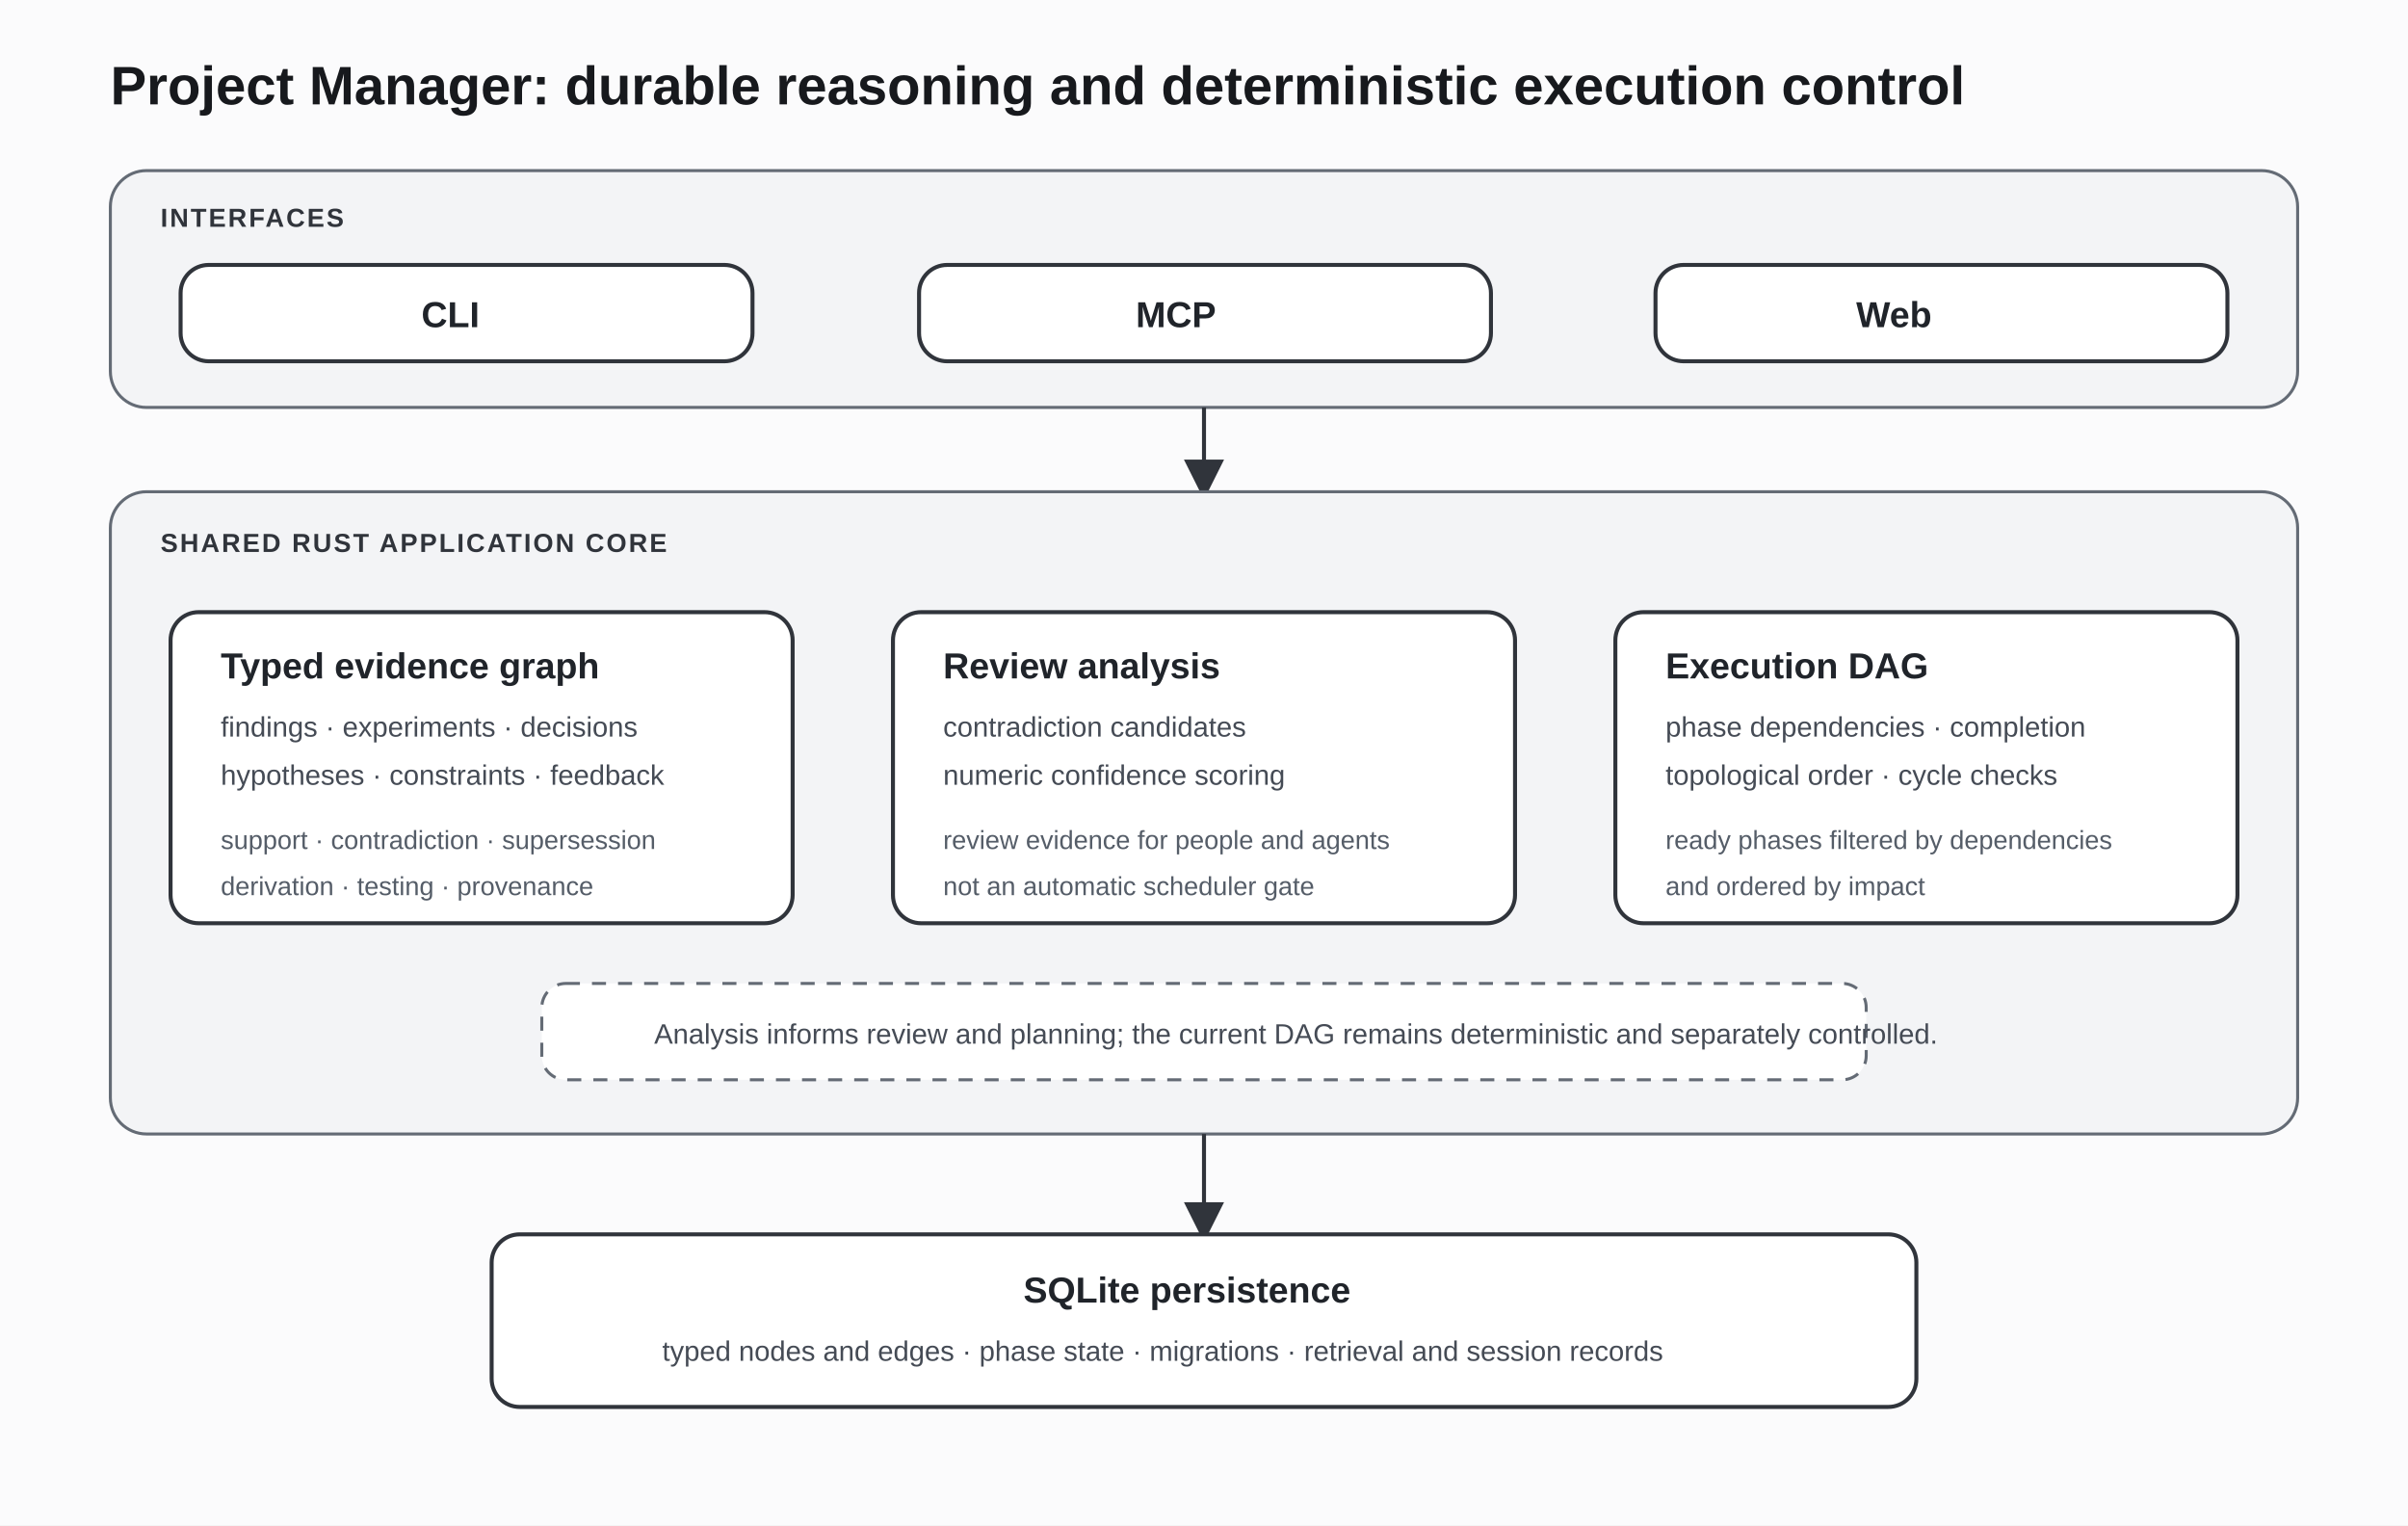
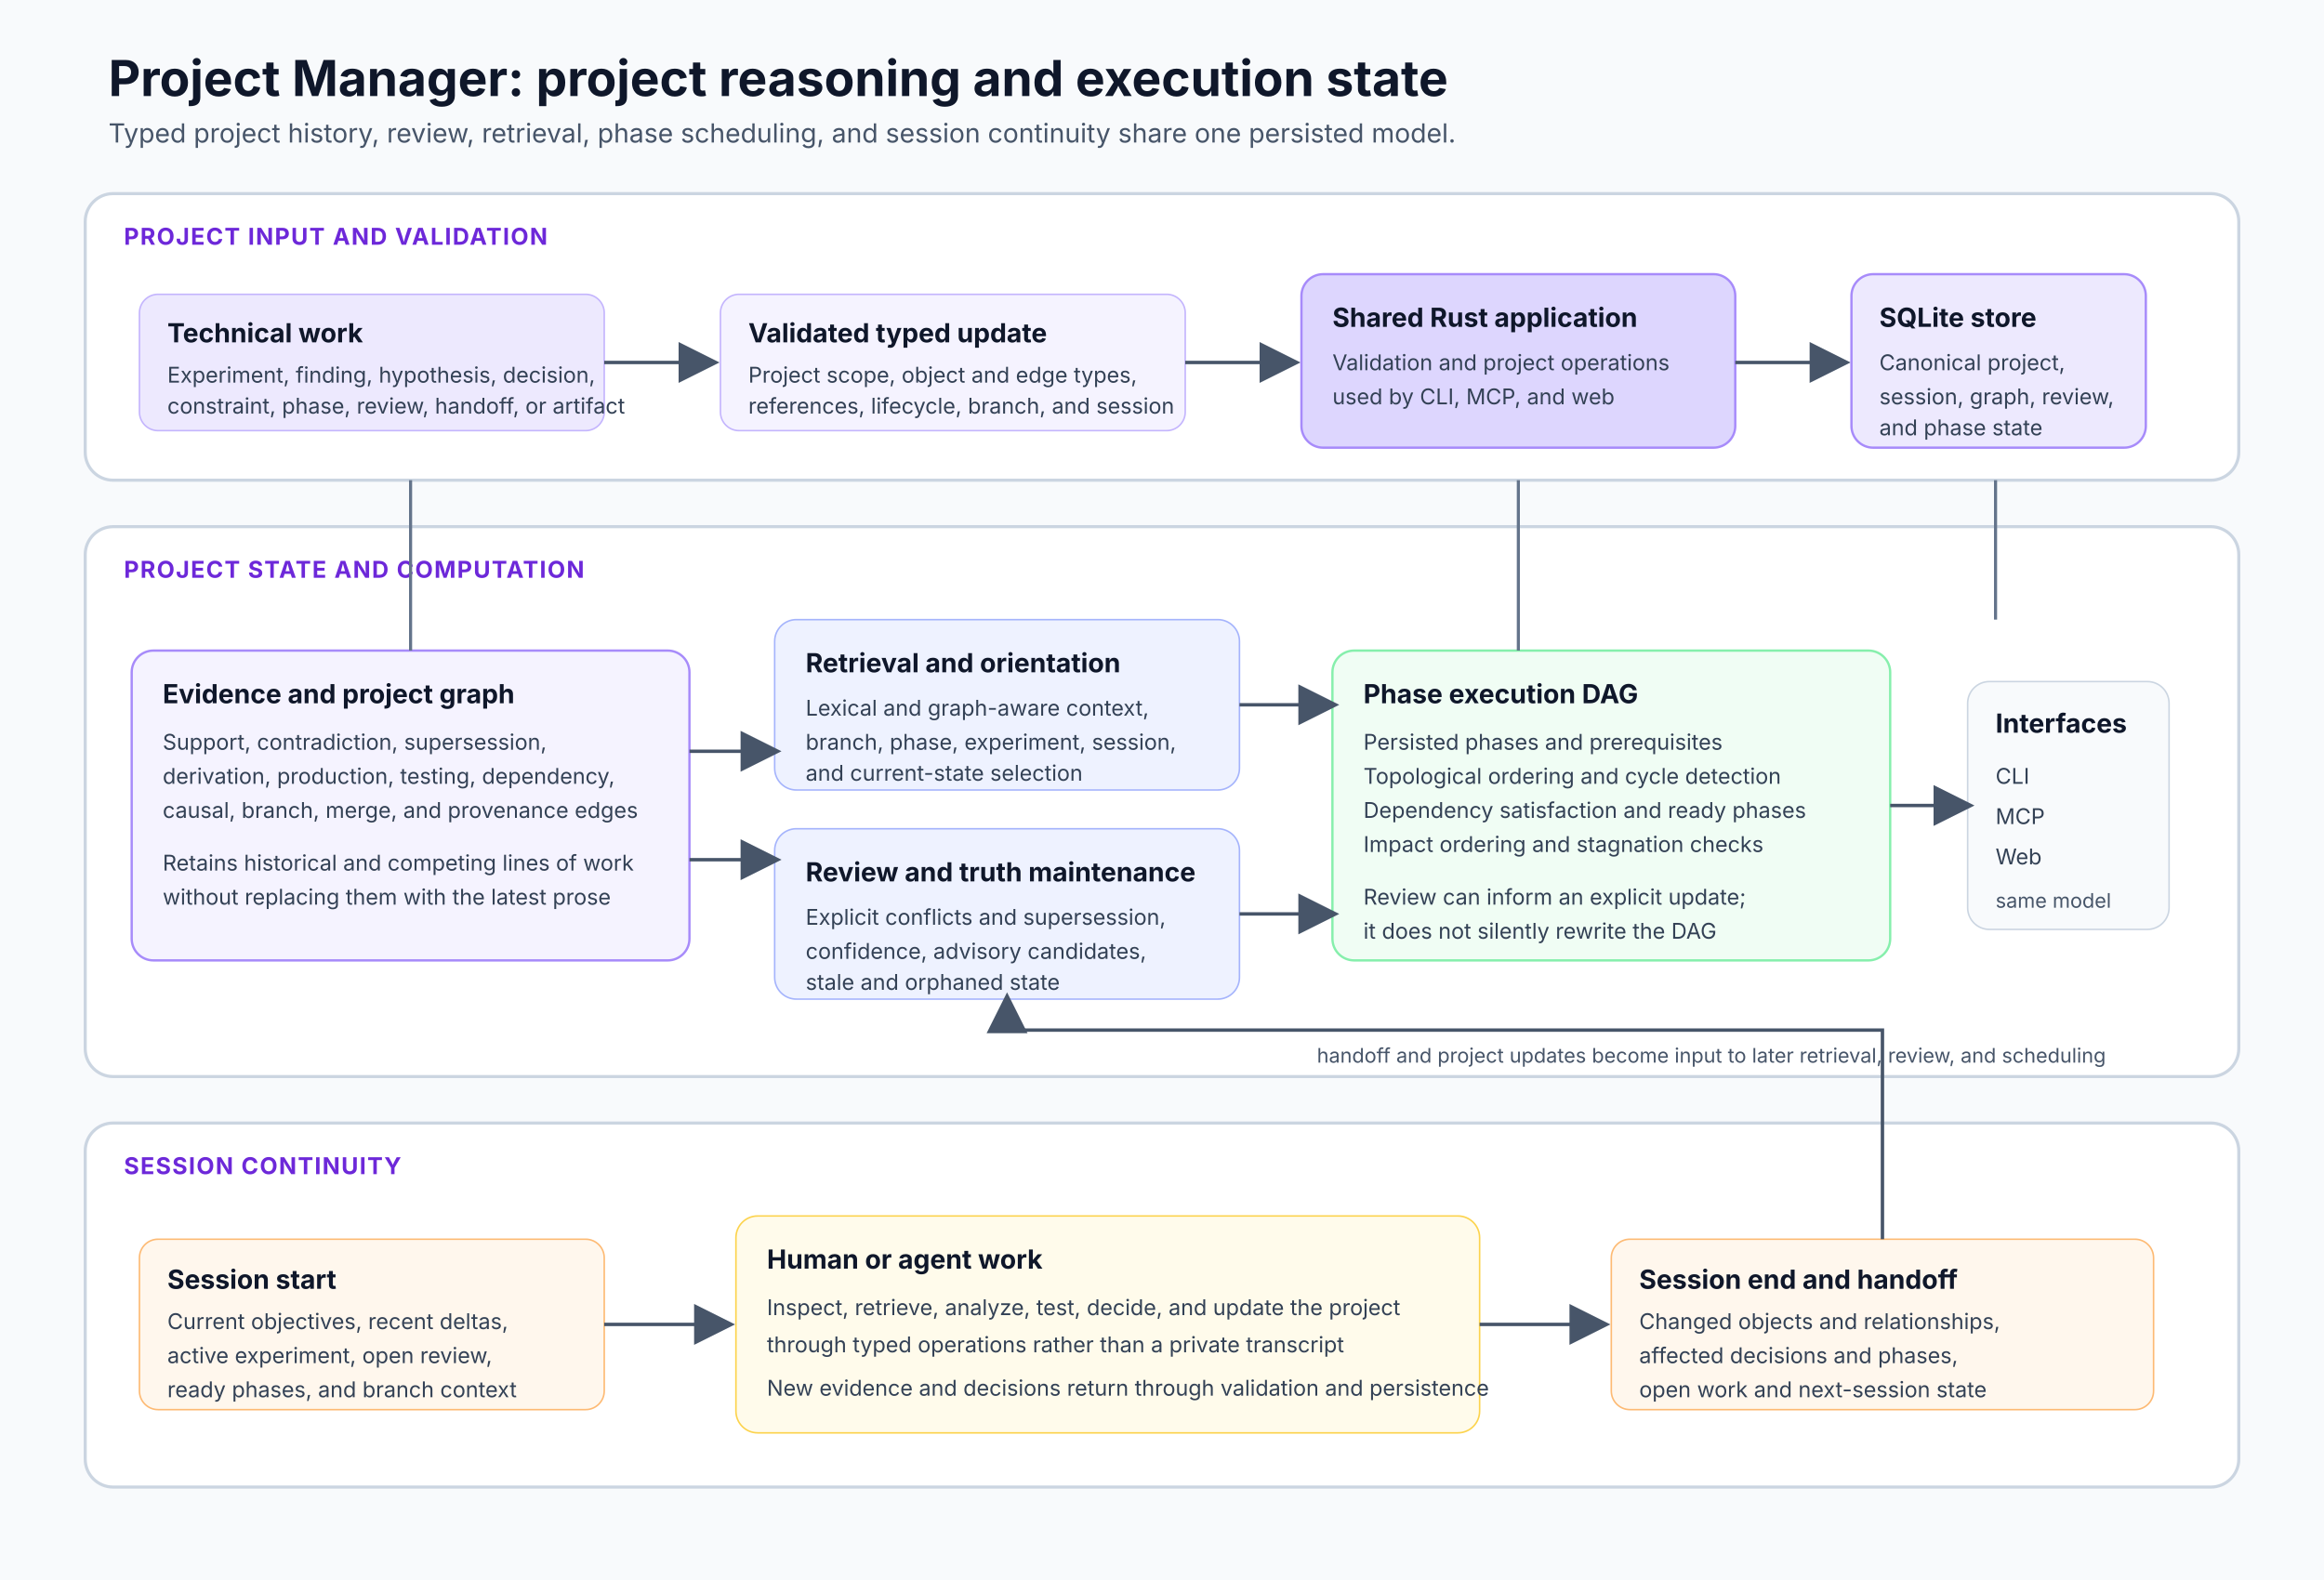
- <svg xmlns="http://www.w3.org/2000/svg" width="1200" height="760" viewBox="0 0 1200 760" role="img" aria-labelledby="title desc">
+ <svg xmlns="http://www.w3.org/2000/svg" width="1500" height="1020" viewBox="0 0 1500 1020" role="img" aria-labelledby="title desc">
  <defs>
-     <marker id="arrow" markerWidth="10" markerHeight="10" refX="8" refY="5" orient="auto">
-       <path d="M0,0 L10,5 L0,10 Z" fill="#30343b" />
+     <marker id="arrow" markerWidth="12" markerHeight="12" refX="10" refY="6" orient="auto">
+       <path d="M0 0 L12 6 L0 12 Z" fill="#475569" />
    </marker>
    <style>
-       .bg{fill:#fbfbfc}.box{fill:#fff;stroke:#30343b;stroke-width:2;rx:14}.group{fill:#f3f4f6;stroke:#646b75;stroke-width:1.5;rx:18}.note{fill:#fff;stroke:#646b75;stroke-width:1.5;stroke-dasharray:7 6;rx:12}
-       .title{font:700 27px Arial,sans-serif;fill:#17191d}.label{font:700 13px Arial,sans-serif;fill:#30343b;letter-spacing:1px}.head{font:700 18px Arial,sans-serif;fill:#20242a}.body{font:14px Arial,sans-serif;fill:#454b55}.small{font:13px Arial,sans-serif;fill:#555d68}.arrow{stroke:#30343b;stroke-width:2;fill:none;marker-end:url(#arrow)}
+       .h1{font:700 32px Inter,Arial,sans-serif;fill:#0f172a}.sub{font:400 17px Inter,Arial,sans-serif;fill:#475569}
+       .band{font:700 15px Inter,Arial,sans-serif;fill:#6d28d9;letter-spacing:.8px}.nt{font:700 17px Inter,Arial,sans-serif;fill:#0f172a}.nc{font:400 14px Inter,Arial,sans-serif;fill:#334155}.small{font:400 13px Inter,Arial,sans-serif;fill:#475569}
+       .arrow{stroke:#475569;stroke-width:2.2;fill:none;marker-end:url(#arrow)}.line{stroke:#64748b;stroke-width:2;fill:none}
    </style>
  </defs>
-   <rect class="bg" width="1200" height="760" />
-   <text x="55" y="52" class="title">Project Manager: durable reasoning and deterministic execution control</text>
-   <rect class="group" x="55" y="85" width="1090" height="118" />
-   <text x="80" y="113" class="label">INTERFACES</text>
-   <rect class="box" x="90" y="132" width="285" height="48" />
-   <text x="210" y="163" class="head">CLI</text>
-   <rect class="box" x="458" y="132" width="285" height="48" />
-   <text x="566" y="163" class="head">MCP</text>
-   <rect class="box" x="825" y="132" width="285" height="48" />
-   <text x="925" y="163" class="head">Web</text>
-   <path class="arrow" d="M600 203 L600 245" />
-   <rect class="group" x="55" y="245" width="1090" height="320" />
-   <text x="80" y="275" class="label">SHARED RUST APPLICATION CORE</text>
-   <rect class="box" x="85" y="305" width="310" height="155" />
-   <text x="110" y="338" class="head">Typed evidence graph</text>
-   <text x="110" y="367" class="body">findings · experiments · decisions</text>
-   <text x="110" y="391" class="body">hypotheses · constraints · feedback</text>
-   <text x="110" y="423" class="small">support · contradiction · supersession</text>
-   <text x="110" y="446" class="small">derivation · testing · provenance</text>
-   <rect class="box" x="445" y="305" width="310" height="155" />
-   <text x="470" y="338" class="head">Review analysis</text>
-   <text x="470" y="367" class="body">contradiction candidates</text>
-   <text x="470" y="391" class="body">numeric confidence scoring</text>
-   <text x="470" y="423" class="small">review evidence for people and agents</text>
-   <text x="470" y="446" class="small">not an automatic scheduler gate</text>
-   <rect class="box" x="805" y="305" width="310" height="155" />
-   <text x="830" y="338" class="head">Execution DAG</text>
-   <text x="830" y="367" class="body">phase dependencies · completion</text>
-   <text x="830" y="391" class="body">topological order · cycle checks</text>
-   <text x="830" y="423" class="small">ready phases filtered by dependencies</text>
-   <text x="830" y="446" class="small">and ordered by impact</text>
-   <rect class="note" x="270" y="490" width="660" height="48" />
-   <text x="326" y="520" class="body">Analysis informs review and planning; the current DAG remains deterministic and separately controlled.</text>
-   <path class="arrow" d="M600 565 L600 615" />
-   <rect class="box" x="245" y="615" width="710" height="86" />
-   <text x="510" y="649" class="head">SQLite persistence</text>
-   <text x="330" y="678" class="body">typed nodes and edges · phase state · migrations · retrieval and session records</text>
+   <rect width="1500" height="1020" fill="#f8fafc" />
+   <text x="70" y="62" class="h1">Project Manager: project reasoning and execution state</text>
+   <text x="70" y="92" class="sub">Typed project history, review, retrieval, phase scheduling, and session continuity share one persisted model.</text>
+   <rect x="55" y="125" width="1390" height="185" rx="18" fill="#ffffff" stroke="#cbd5e1" stroke-width="2" />
+   <text x="80" y="158" class="band">PROJECT INPUT AND VALIDATION</text>
+   <g transform="translate(90 190)">
+     <rect width="300" height="88" rx="12" fill="#ede9fe" stroke="#c4b5fd" />
+     <text x="18" y="31" class="nt">Technical work</text>
+     <text x="18" y="57" class="nc">Experiment, finding, hypothesis, decision,</text>
+     <text x="18" y="77" class="nc">constraint, phase, review, handoff, or artifact</text>
+   </g>
+   <path class="arrow" d="M390 234 H460" />
+   <g transform="translate(465 190)">
+     <rect width="300" height="88" rx="12" fill="#f5f3ff" stroke="#c4b5fd" />
+     <text x="18" y="31" class="nt">Validated typed update</text>
+     <text x="18" y="57" class="nc">Project scope, object and edge types,</text>
+     <text x="18" y="77" class="nc">references, lifecycle, branch, and session</text>
+   </g>
+   <path class="arrow" d="M765 234 H835" />
+   <g transform="translate(840 177)">
+     <rect width="280" height="112" rx="14" fill="#ddd6fe" stroke="#a78bfa" stroke-width="1.5" />
+     <text x="20" y="34" class="nt">Shared Rust application</text>
+     <text x="20" y="62" class="nc">Validation and project operations</text>
+     <text x="20" y="84" class="nc">used by CLI, MCP, and web</text>
+   </g>
+   <path class="arrow" d="M1120 234 H1190" />
+   <g transform="translate(1195 177)">
+     <rect width="190" height="112" rx="14" fill="#ede9fe" stroke="#a78bfa" stroke-width="1.5" />
+     <text x="18" y="34" class="nt">SQLite store</text>
+     <text x="18" y="62" class="nc">Canonical project,</text>
+     <text x="18" y="84" class="nc">session, graph, review,</text>
+     <text x="18" y="104" class="nc">and phase state</text>
+   </g>
+   <rect x="55" y="340" width="1390" height="355" rx="18" fill="#ffffff" stroke="#cbd5e1" stroke-width="2" />
+   <text x="80" y="373" class="band">PROJECT STATE AND COMPUTATION</text>
+   <g transform="translate(85 420)">
+     <rect width="360" height="200" rx="14" fill="#f5f3ff" stroke="#a78bfa" stroke-width="1.5" />
+     <text x="20" y="34" class="nt">Evidence and project graph</text>
+     <text x="20" y="64" class="nc">Support, contradiction, supersession,</text>
+     <text x="20" y="86" class="nc">derivation, production, testing, dependency,</text>
+     <text x="20" y="108" class="nc">causal, branch, merge, and provenance edges</text>
+     <text x="20" y="142" class="nc">Retains historical and competing lines of work</text>
+     <text x="20" y="164" class="nc">without replacing them with the latest prose</text>
+   </g>
+   <g transform="translate(500 400)">
+     <rect width="300" height="110" rx="14" fill="#eef2ff" stroke="#a5b4fc" />
+     <text x="20" y="34" class="nt">Retrieval and orientation</text>
+     <text x="20" y="62" class="nc">Lexical and graph-aware context,</text>
+     <text x="20" y="84" class="nc">branch, phase, experiment, session,</text>
+     <text x="20" y="104" class="nc">and current-state selection</text>
+   </g>
+   <g transform="translate(500 535)">
+     <rect width="300" height="110" rx="14" fill="#eef2ff" stroke="#a5b4fc" />
+     <text x="20" y="34" class="nt">Review and truth maintenance</text>
+     <text x="20" y="62" class="nc">Explicit conflicts and supersession,</text>
+     <text x="20" y="84" class="nc">confidence, advisory candidates,</text>
+     <text x="20" y="104" class="nc">stale and orphaned state</text>
+   </g>
+   <g transform="translate(860 420)">
+     <rect width="360" height="200" rx="14" fill="#f0fdf4" stroke="#86efac" stroke-width="1.5" />
+     <text x="20" y="34" class="nt">Phase execution DAG</text>
+     <text x="20" y="64" class="nc">Persisted phases and prerequisites</text>
+     <text x="20" y="86" class="nc">Topological ordering and cycle detection</text>
+     <text x="20" y="108" class="nc">Dependency satisfaction and ready phases</text>
+     <text x="20" y="130" class="nc">Impact ordering and stagnation checks</text>
+     <text x="20" y="164" class="nc">Review can inform an explicit update;</text>
+     <text x="20" y="186" class="nc">it does not silently rewrite the DAG</text>
+   </g>
+   <g transform="translate(1270 440)">
+     <rect width="130" height="160" rx="14" fill="#f8fafc" stroke="#cbd5e1" />
+     <text x="18" y="33" class="nt">Interfaces</text>
+     <text x="18" y="66" class="nc">CLI</text>
+     <text x="18" y="92" class="nc">MCP</text>
+     <text x="18" y="118" class="nc">Web</text>
+     <text x="18" y="146" class="small">same model</text>
+   </g>
+   <path class="arrow" d="M445 485 H500" />
+   <path class="arrow" d="M445 555 H500" />
+   <path class="arrow" d="M800 455 H860" />
+   <path class="arrow" d="M800 590 H860" />
+   <path class="arrow" d="M1220 520 H1270" />
+   <path class="line" d="M1288 400 V310" />
+   <path class="line" d="M980 310 V420" />
+   <path class="line" d="M265 310 V420" />
+   <rect x="55" y="725" width="1390" height="235" rx="18" fill="#ffffff" stroke="#cbd5e1" stroke-width="2" />
+   <text x="80" y="758" class="band">SESSION CONTINUITY</text>
+   <g transform="translate(90 800)">
+     <rect width="300" height="110" rx="12" fill="#fff7ed" stroke="#fdba74" />
+     <text x="18" y="32" class="nt">Session start</text>
+     <text x="18" y="58" class="nc">Current objectives, recent deltas,</text>
+     <text x="18" y="80" class="nc">active experiment, open review,</text>
+     <text x="18" y="102" class="nc">ready phases, and branch context</text>
+   </g>
+   <path class="arrow" d="M390 855 H470" />
+   <g transform="translate(475 785)">
+     <rect width="480" height="140" rx="14" fill="#fffbeb" stroke="#fcd34d" />
+     <text x="20" y="34" class="nt">Human or agent work</text>
+     <text x="20" y="64" class="nc">Inspect, retrieve, analyze, test, decide, and update the project</text>
+     <text x="20" y="88" class="nc">through typed operations rather than a private transcript</text>
+     <text x="20" y="116" class="nc">New evidence and decisions return through validation and persistence</text>
+   </g>
+   <path class="arrow" d="M955 855 H1035" />
+   <g transform="translate(1040 800)">
+     <rect width="350" height="110" rx="12" fill="#fff7ed" stroke="#fdba74" />
+     <text x="18" y="32" class="nt">Session end and handoff</text>
+     <text x="18" y="58" class="nc">Changed objects and relationships,</text>
+     <text x="18" y="80" class="nc">affected decisions and phases,</text>
+     <text x="18" y="102" class="nc">open work and next-session state</text>
+   </g>
+   <path class="arrow" d="M1215 800 V665 H650 V645" />
+   <text x="850" y="686" class="small">handoff and project updates become input to later retrieval, review, and scheduling</text>
</svg>
